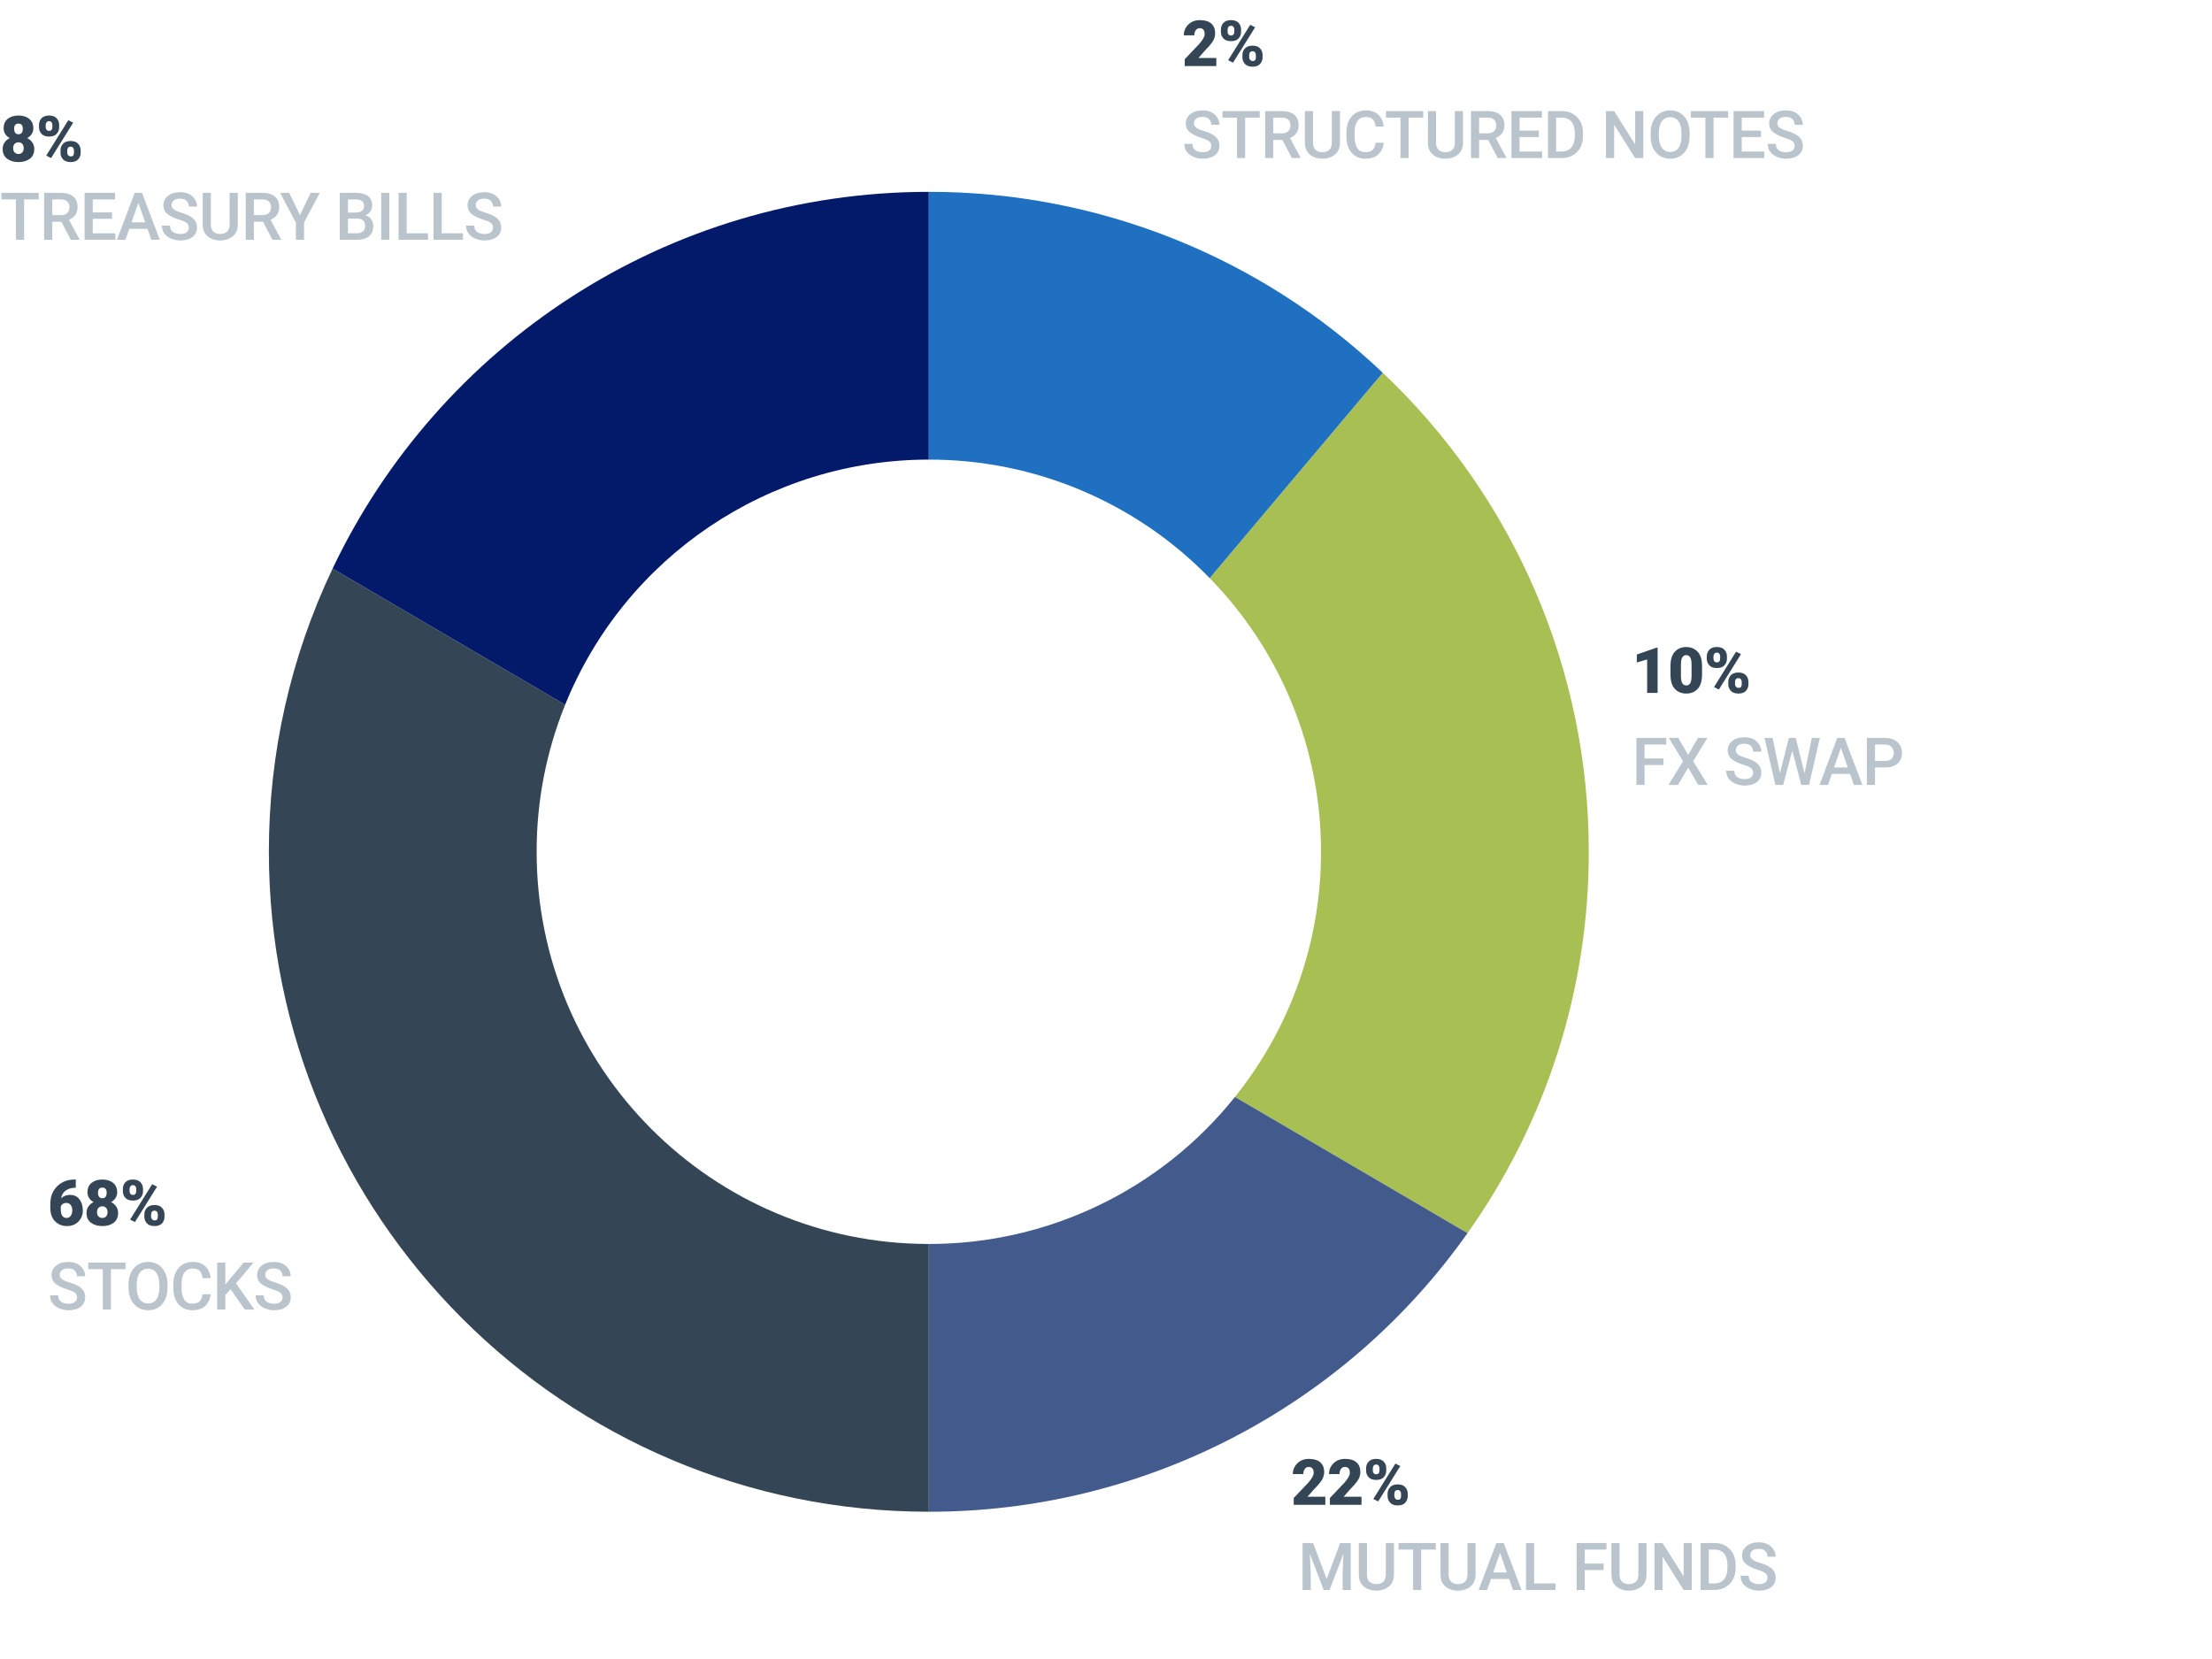
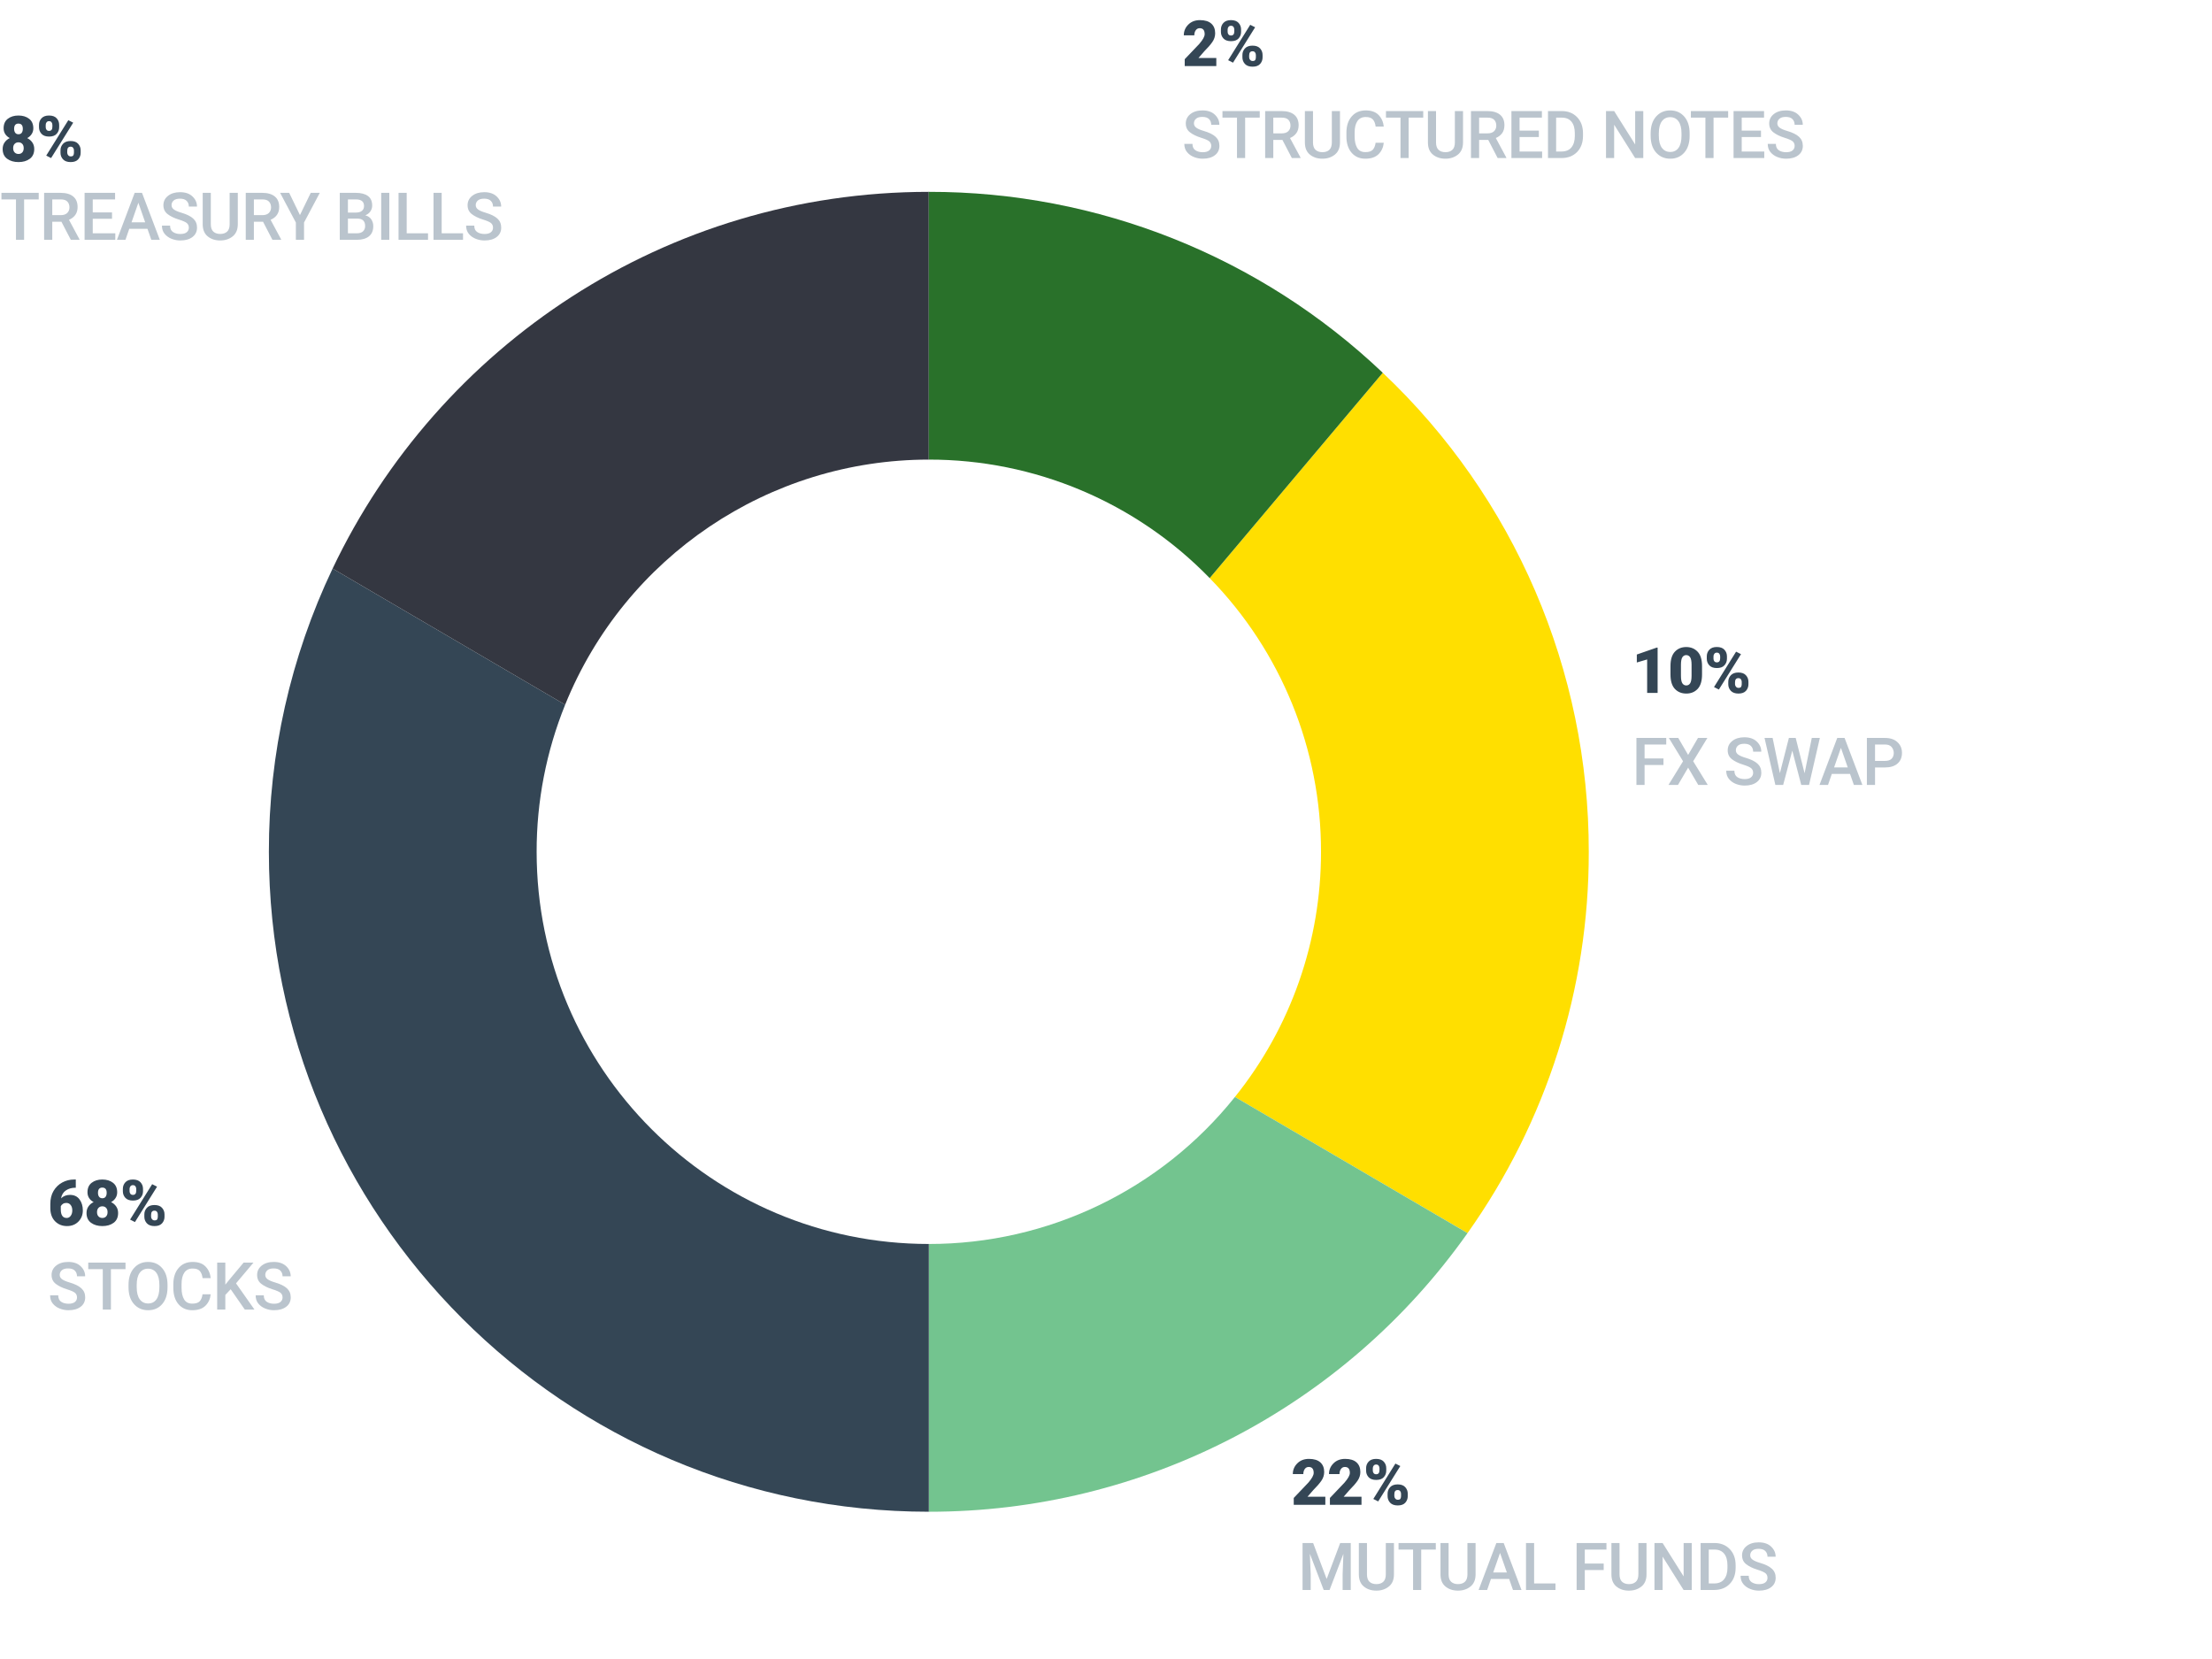
<svg xmlns="http://www.w3.org/2000/svg" width="937.594" height="702.936" viewBox="0 0 937.594 702.936">
  <defs>
-     <style>.a{fill:#8b9caa;font-size:28px;font-family:Roboto-Medium, Roboto;font-weight:500;opacity:0.593;}.a,.b{letter-spacing:-0.012em;}.b,.e{fill:#344655;}.b{font-size:27px;font-family:Roboto-Black, Roboto;font-weight:800;}.c{fill:#a8bf54;}.d{fill:#425b8c;}.f{fill:#031a6b;}.g{fill:#1f70c1;}</style>
+     <style>.a{fill:#8b9caa;font-size:28px;font-family:Roboto-Medium, Roboto;font-weight:500;opacity:0.593;}.a,.b{letter-spacing:-0.012em;}.b,.e{fill:#344655;}.b{font-size:27px;font-family:Roboto-Black, Roboto;font-weight:800;}.c{fill:#ffdf00;}.d{fill:#73c48f;}.f{fill:#343741;}.g{fill:#29712a;}</style>
  </defs>
  <g transform="translate(-142.703 -5529.619)">
    <text class="a" transform="translate(162.922 6055.699)">
      <tspan x="0" y="29">STOCKS</tspan>
    </text>
    <text class="a" transform="translate(692.779 6174.555)">
      <tspan x="0" y="29">MUTUAL FUNDS</tspan>
    </text>
    <text class="a" transform="translate(643.68 5567.607)">
      <tspan x="0" y="29">STRUCTURED NOTES</tspan>
    </text>
    <text class="b" transform="translate(643.68 5529.619)">
      <tspan x="0" y="28">2%</tspan>
    </text>
    <text class="b" transform="translate(834.297 5795.328)">
      <tspan x="0" y="28">10%</tspan>
    </text>
    <text class="b" transform="translate(689.891 6139.461)">
      <tspan x="0" y="28">22%</tspan>
    </text>
    <text class="b" transform="translate(162.922 6021.047)">
      <tspan x="0" y="28">68%</tspan>
    </text>
    <text class="b" transform="translate(142.703 5570.053)">
      <tspan x="0" y="28">8%</tspan>
    </text>
    <text class="a" transform="translate(834.297 5833.316)">
      <tspan x="0" y="29">FX SWAP</tspan>
    </text>
    <text class="a" transform="translate(142.703 5602.266)">
      <tspan x="0" y="29">TREASURY BILLS</tspan>
    </text>
    <g transform="translate(256.672 5610.936)">
      <path class="c" d="M-1464.2,4058.115a278.392,278.392,0,0,1-51.392,161.625l-98.579-57.711h-.014a165.482,165.482,0,0,0,36.491-103.914,165.608,165.608,0,0,0-47.187-116.009l73.355-87.04A278.929,278.929,0,0,1-1464.2,4058.115Z" transform="translate(2023.657 -3778.38)" />
      <path class="d" d="M-1479.8,4127.45a279.376,279.376,0,0,1-228.33,118.1v-113.5a165.874,165.874,0,0,0,129.737-62.316h.014Z" transform="translate(1987.866 -3686.086)" />
      <path class="e" d="M-1624.024,4199.391v113.494c-154.489,0-279.736-125.233-279.736-279.723a278.576,278.576,0,0,1,27.012-120.055l98.565,57.71v.015a165.674,165.674,0,0,0-12.083,62.33A166.237,166.237,0,0,0-1624.024,4199.391Z" transform="translate(1903.76 -3753.427)" />
      <path class="f" d="M-1786.305,4018.828l-98.565-57.712c44.928-94.418,141.2-159.68,252.724-159.68v113.493A166.3,166.3,0,0,0-1786.305,4018.828Z" transform="translate(1911.881 -3801.436)" />
      <path class="g" d="M-1515.733,3878.123l-73.355,87.04a165.639,165.639,0,0,0-119.042-50.233V3801.436A278.745,278.745,0,0,1-1515.733,3878.123Z" transform="translate(1987.866 -3801.436)" />
    </g>
  </g>
</svg>
